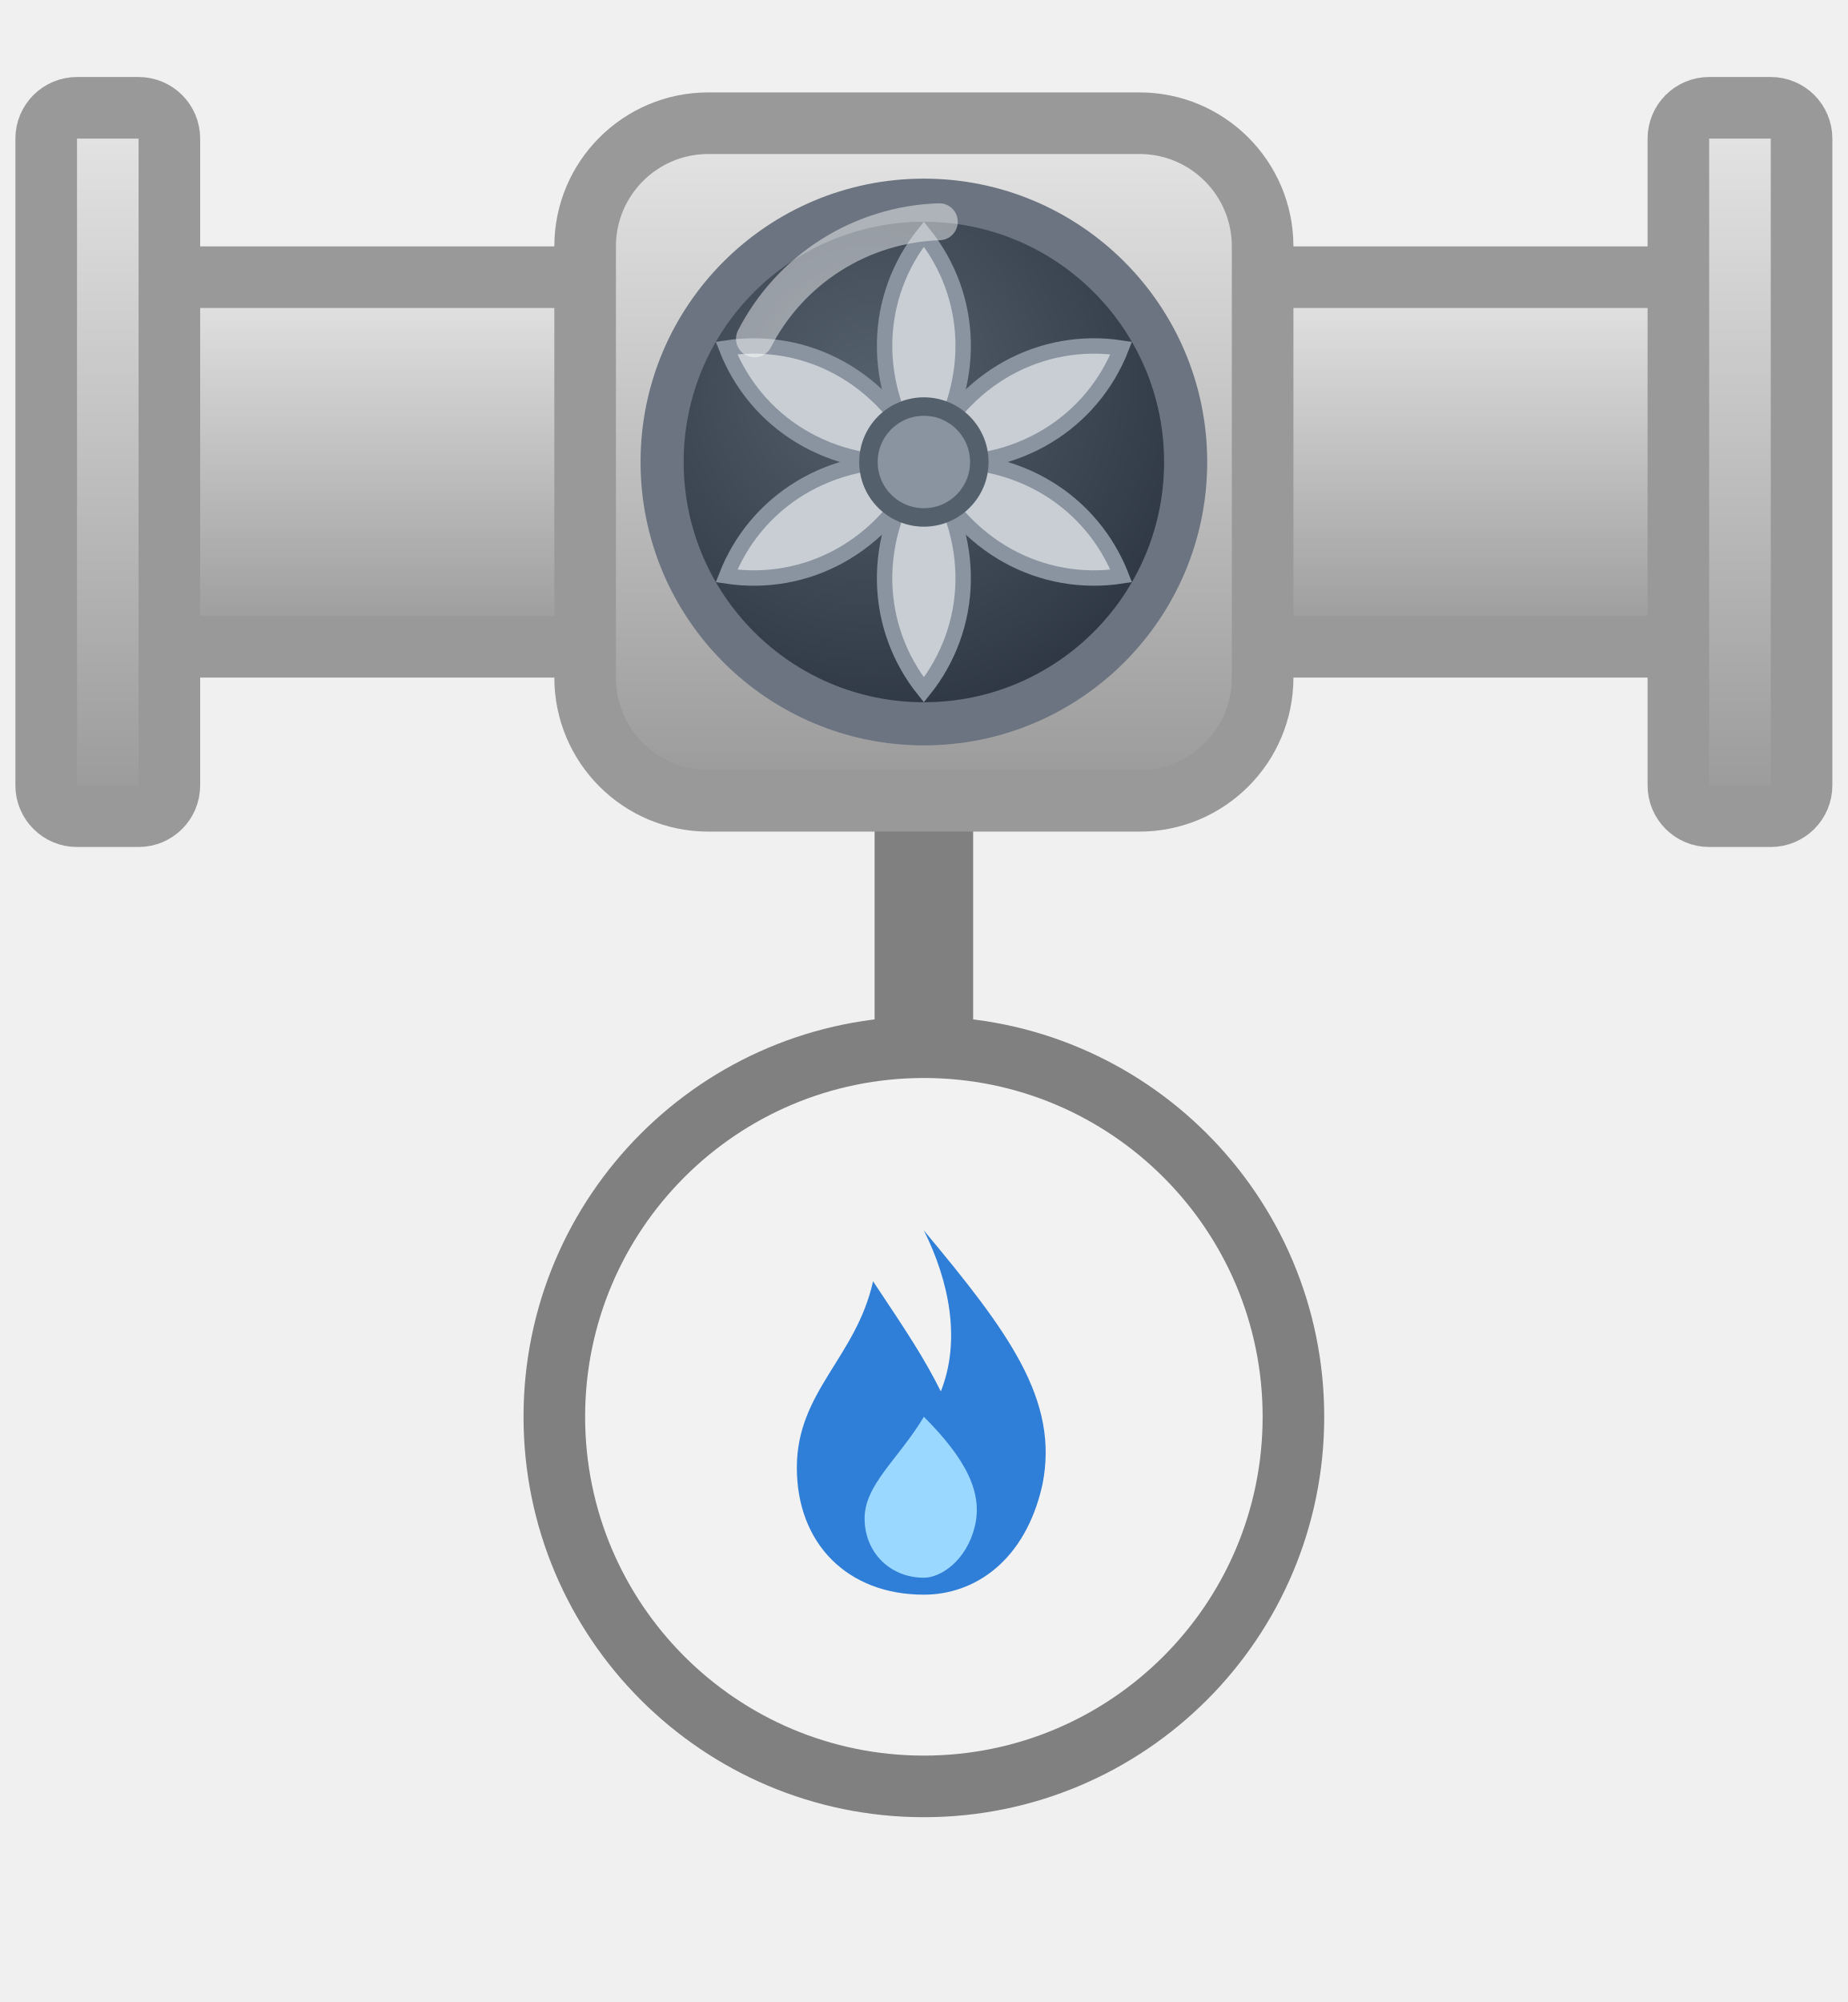
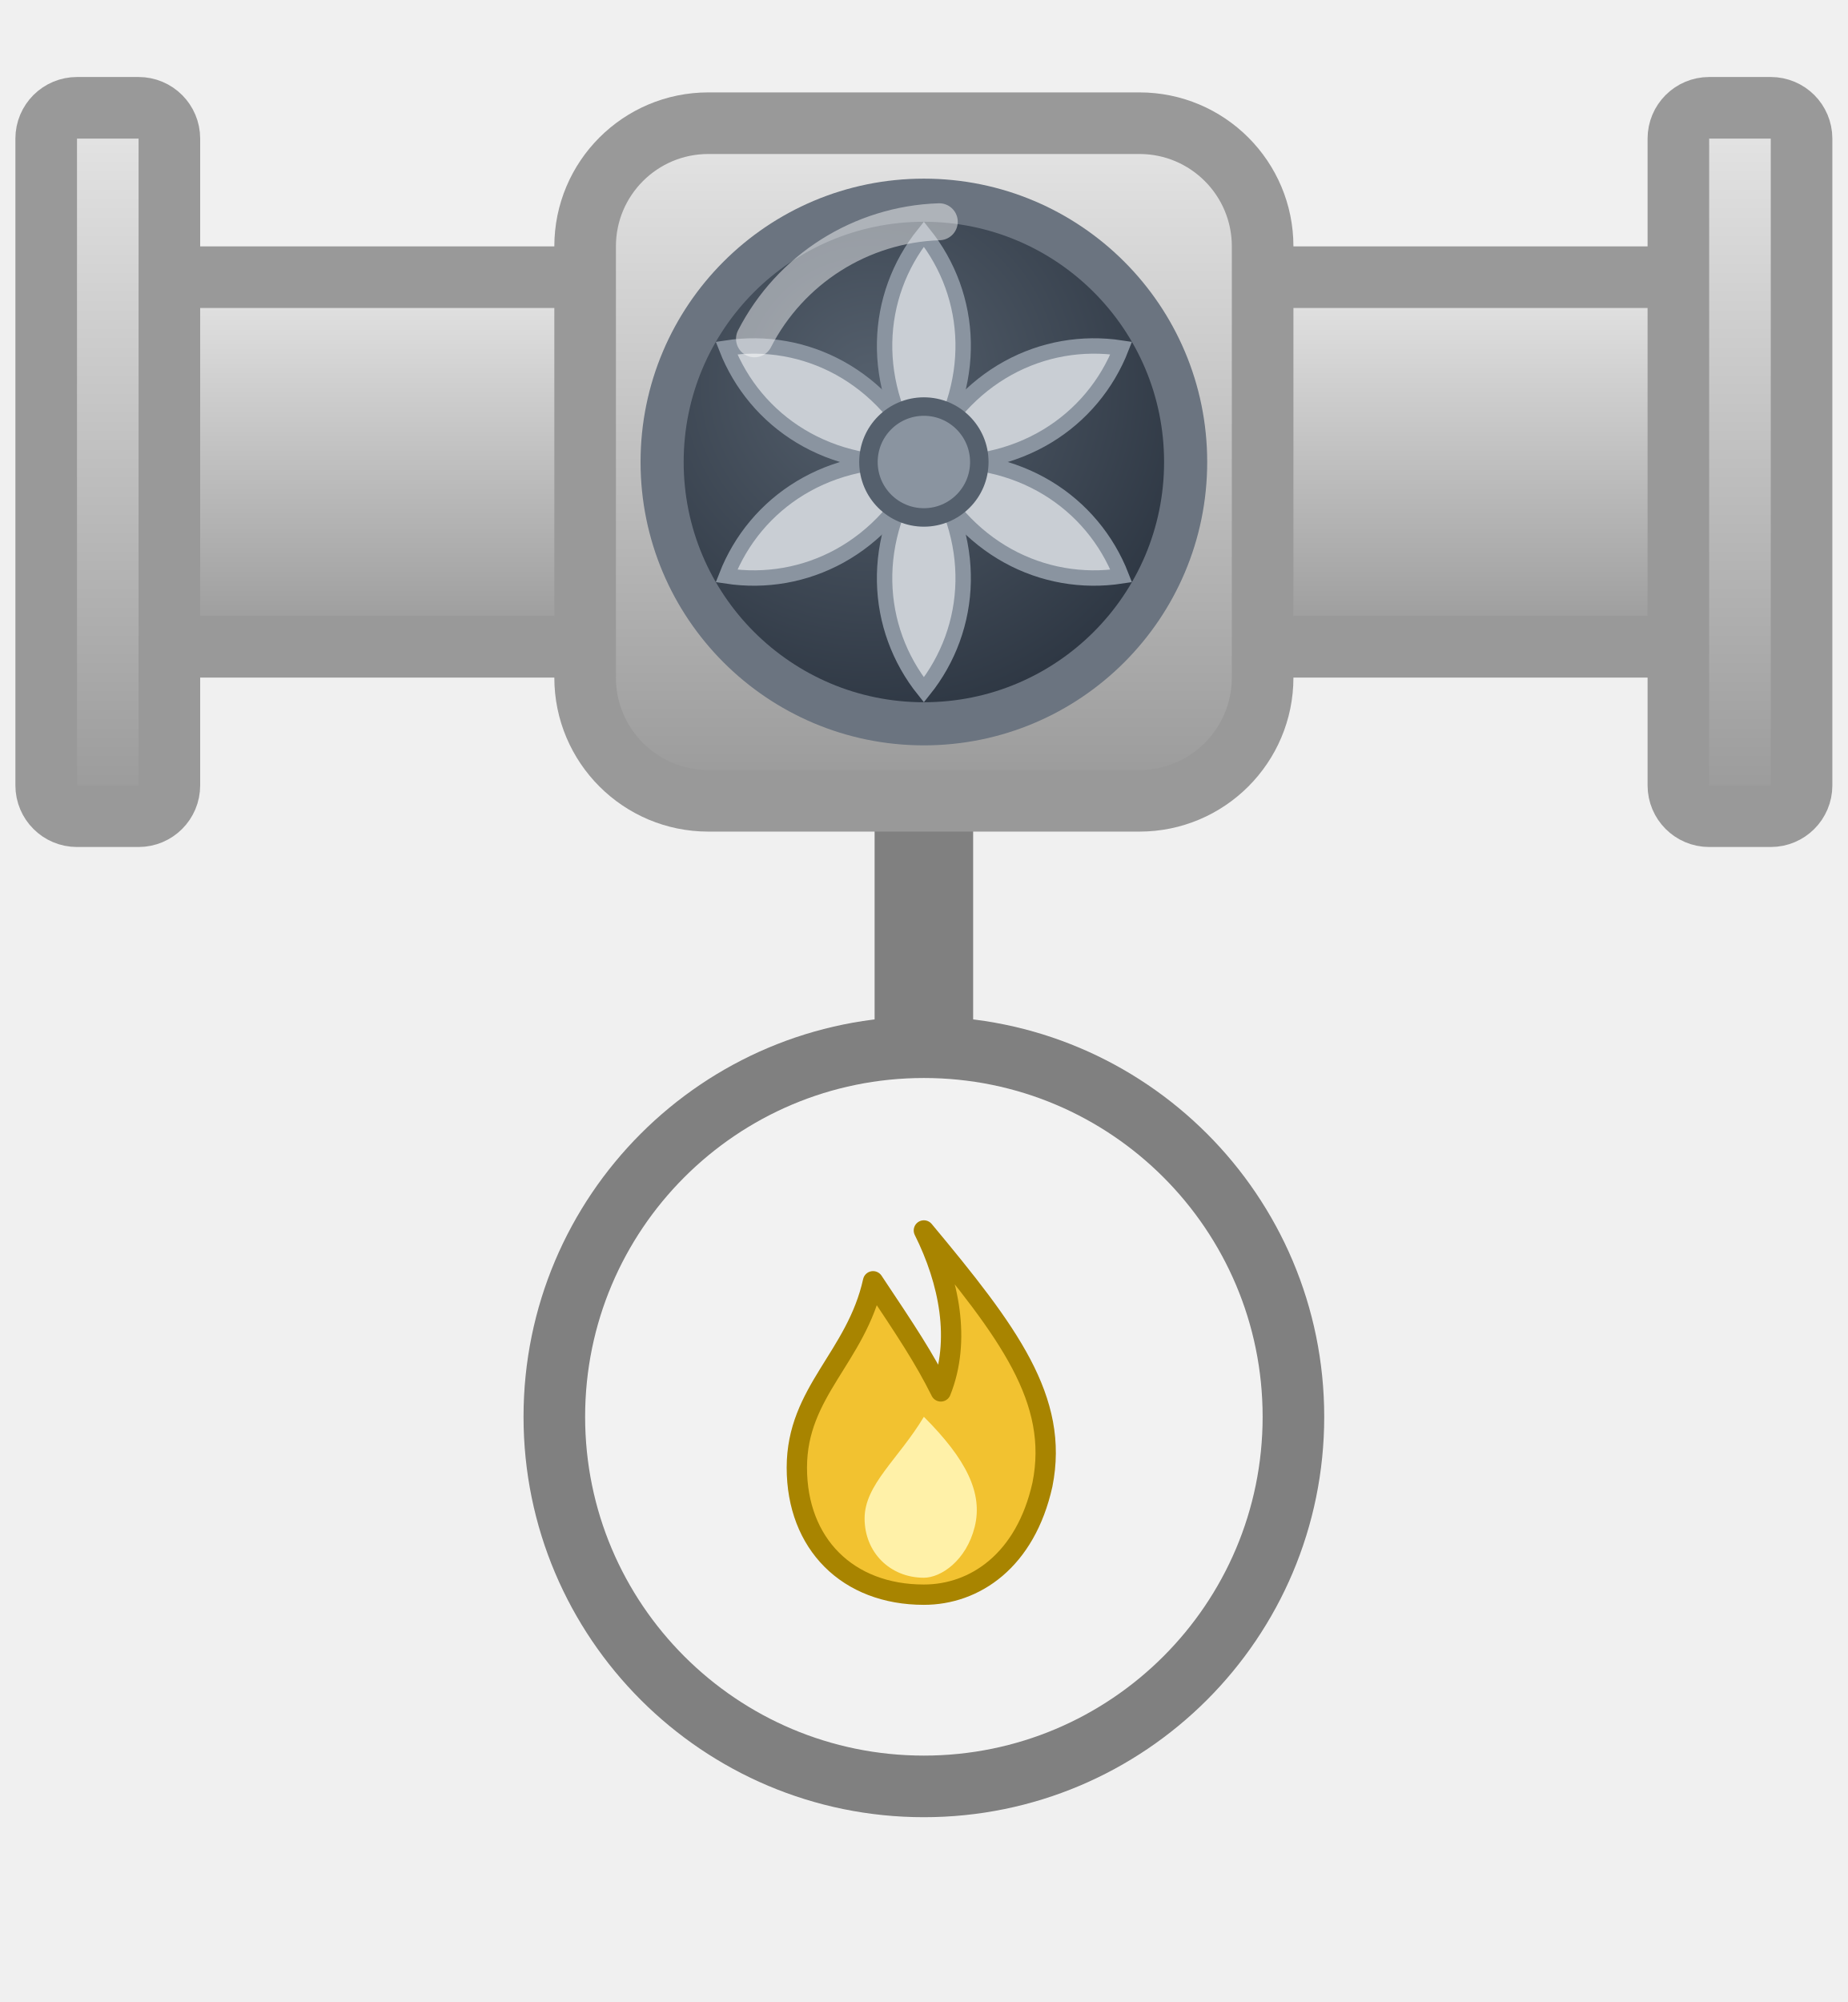
<svg xmlns="http://www.w3.org/2000/svg" width="60" height="65" viewBox="0 0 60 65" role="img">
  <defs>
    <linearGradient id="gV" x1="0" y1="0" x2="0" y2="1">
      <stop offset="0" stop-color="#E6E6E6" />
      <stop offset="0.07" stop-color="#E0E0E0" />
      <stop offset="1" stop-color="#999999" />
    </linearGradient>
    <radialGradient id="gG" cx="0.4" cy="0.35" r="0.7">
      <stop offset="0" stop-color="#55606D" />
      <stop offset="1" stop-color="#2B3440" />
    </radialGradient>
  </defs>
  <rect x="4" y="9" width="52" height="12" fill="url(#gV)" stroke="#999999" stroke-width="2" stroke-linejoin="round" />
  <rect x="1.5" y="3.5" width="4" height="23" rx="1" fill="url(#gV)" stroke="#999999" stroke-width="2" />
  <rect x="54.5" y="3.5" width="4" height="23" rx="1" fill="url(#gV)" stroke="#999999" stroke-width="2" />
  <rect x="29.4" y="21" width="1.2" height="12" fill="#808080" stroke="#808080" stroke-width="2" />
  <rect x="19" y="4" width="22" height="22" rx="4" fill="url(#gV)" stroke="#999999" stroke-width="2" />
  <circle cx="30" cy="15" r="8.5" fill="url(#gG)" stroke="#6B7480" stroke-width="1.4" />
  <g fill="#C9CED4" stroke="#8A94A0" stroke-width="0.5">
    <g>
      <path d="M30,15 C28.2,12.5 28.4,9.6 30,7.6 C31.6,9.6 31.8,12.5 30,15 Z" transform="rotate(0 30 15)" />
      <path d="M30,15 C28.2,12.5 28.4,9.6 30,7.6 C31.6,9.6 31.8,12.5 30,15 Z" transform="rotate(60 30 15)" />
      <path d="M30,15 C28.2,12.5 28.4,9.6 30,7.6 C31.6,9.6 31.8,12.5 30,15 Z" transform="rotate(120 30 15)" />
      <path d="M30,15 C28.2,12.5 28.4,9.6 30,7.6 C31.6,9.6 31.8,12.5 30,15 Z" transform="rotate(180 30 15)" />
      <path d="M30,15 C28.2,12.5 28.4,9.6 30,7.6 C31.6,9.6 31.8,12.5 30,15 Z" transform="rotate(240 30 15)" />
      <path d="M30,15 C28.2,12.5 28.4,9.6 30,7.6 C31.6,9.6 31.8,12.5 30,15 Z" transform="rotate(300 30 15)" />
    </g>
  </g>
  <circle cx="30" cy="15" r="1.8" fill="#8A94A0" stroke="#55606D" stroke-width="0.6" />
  <path d="M24.5,11 a7,7 0 0 1 6,-3.8" fill="none" stroke="#FFFFFF" stroke-opacity="0.45" stroke-width="1.2" stroke-linecap="round" />
  <circle cx="30" cy="46" r="12" fill="#F2F2F2" stroke="#808080" stroke-width="2" />
  <g transform="translate(30 46) scale(0.55)">
-     <path d="M0,-11 C5,-5 8,-1 7,4 C6,8.5 3,10.5 0,10.5 C-4.5,10.5 -7.5,7.5 -7.5,3 C-7.5,-1.5 -4,-3.5 -3,-8 C-1,-5 0,-3.5 1,-1.5 C2.2,-4.5 1.5,-8 0,-11 Z" fill="#2F7FD8" />
-     <path d="M0,0 C2.5,2.5 3.5,4.5 3,6.5 C2.5,8.5 1,9.5 0,9.5 C-2,9.5 -3.5,8 -3.5,6 C-3.5,4 -1.5,2.5 0,0 Z" fill="#9AD8FF" />
+     <path d="M0,-11 C5,-5 8,-1 7,4 C6,8.5 3,10.5 0,10.5 C-4.5,10.5 -7.5,7.5 -7.5,3 C-7.5,-1.5 -4,-3.5 -3,-8 C-1,-5 0,-3.5 1,-1.5 C2.2,-4.5 1.5,-8 0,-11 Z" fill="#F2C230" stroke="#A88400" stroke-width="1.2" stroke-linejoin="round" />
+     <path d="M0,0 C2.5,2.5 3.5,4.5 3,6.5 C2.5,8.5 1,9.5 0,9.5 C-2,9.5 -3.5,8 -3.5,6 C-3.5,4 -1.5,2.5 0,0 Z" fill="#FFF1A8" />
  </g>
</svg>
